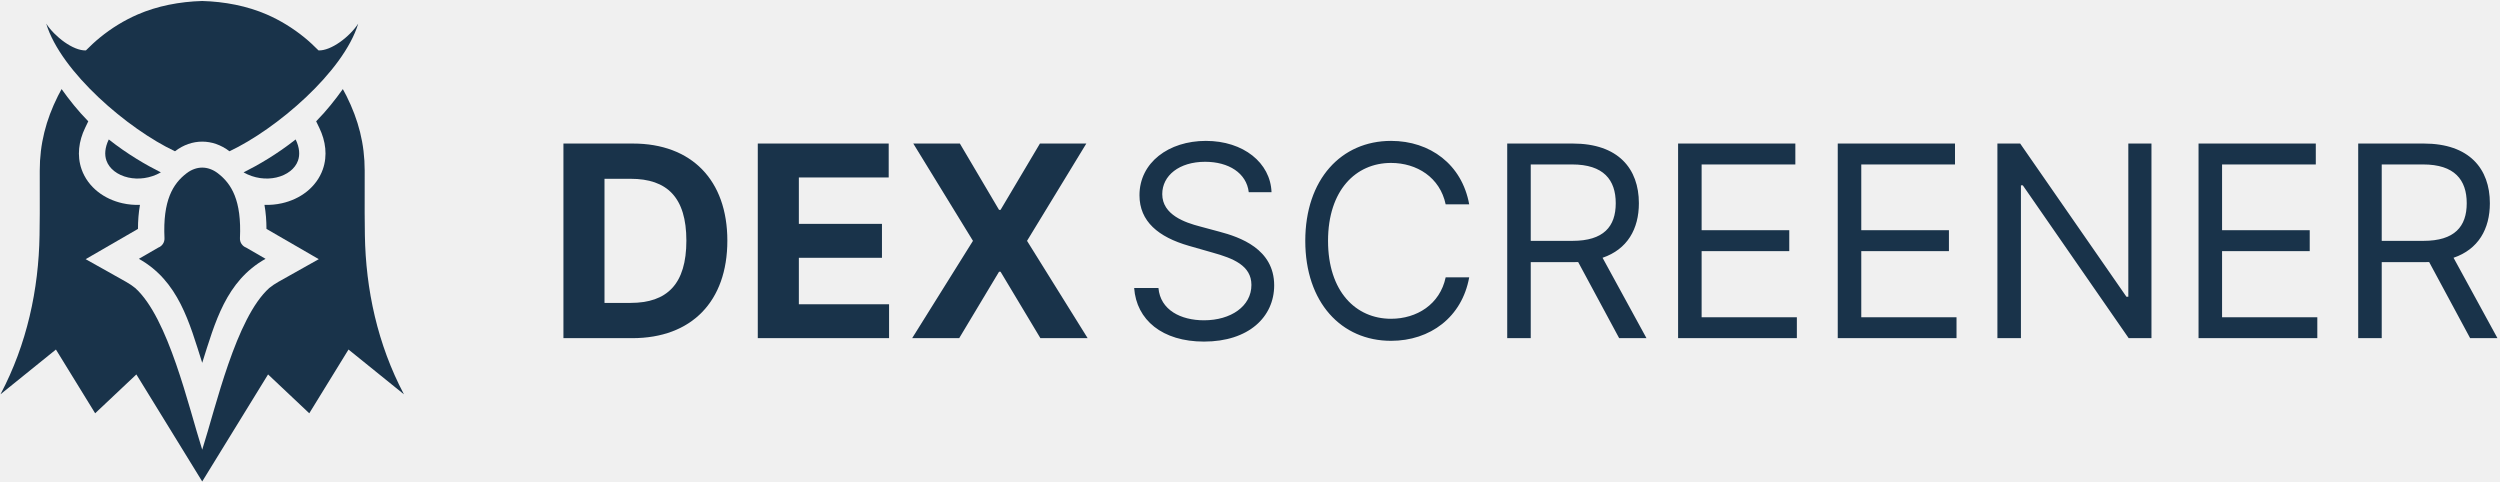
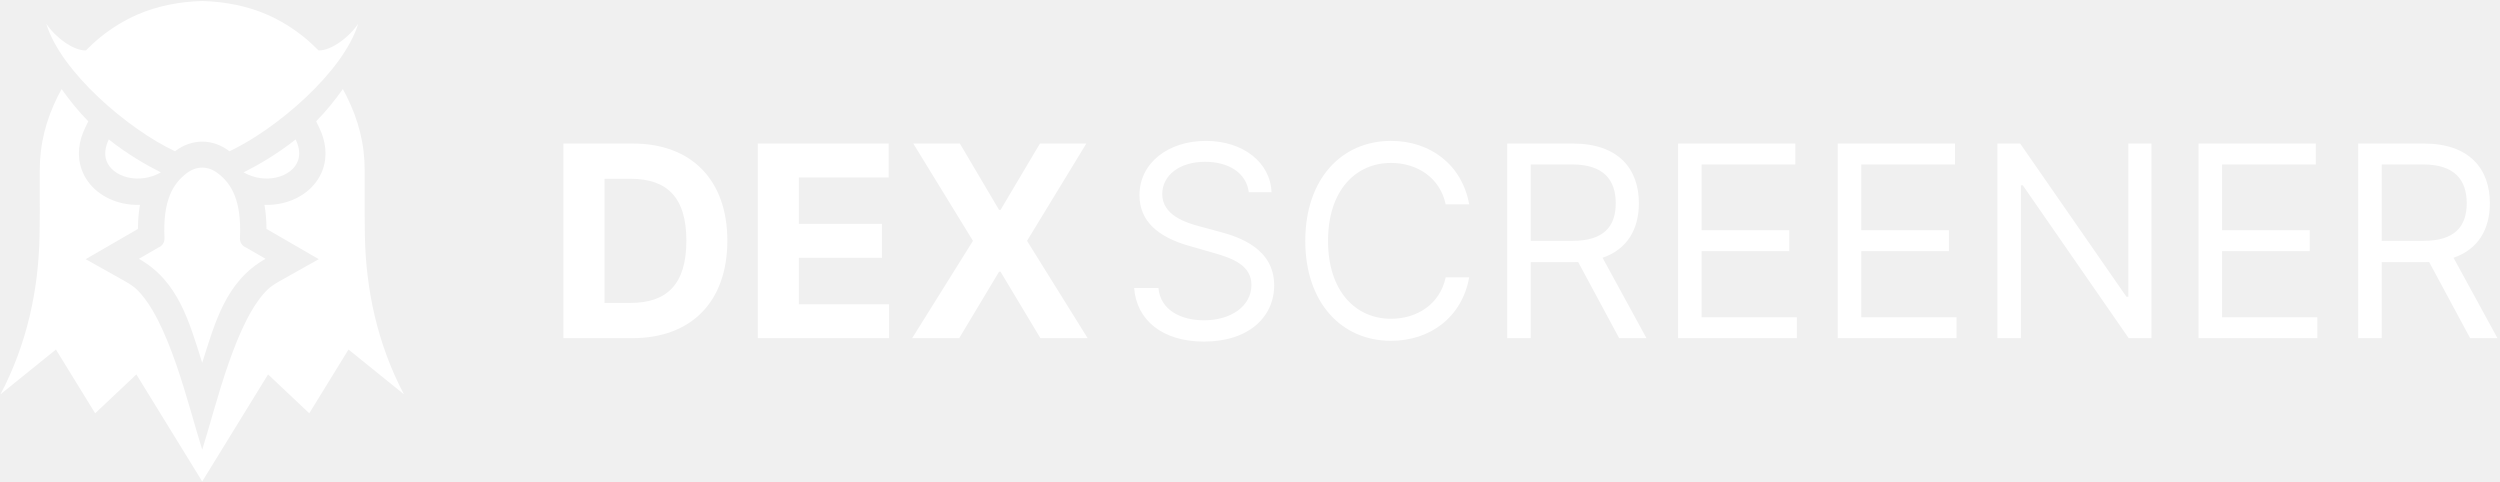
<svg xmlns="http://www.w3.org/2000/svg" width="353" height="68" viewBox="0 0 353 68" fill="none">
-   <path fill-rule="evenodd" clip-rule="evenodd" d="M34.39 24.34C36.464 23.304 39.104 21.778 41.746 19.689C42.303 20.848 42.365 21.859 42.078 22.676C41.874 23.252 41.491 23.752 40.987 24.151C40.441 24.581 39.759 24.894 39.005 25.064C37.575 25.386 35.906 25.198 34.39 24.34Z" fill="#19334A" />
-   <path fill-rule="evenodd" clip-rule="evenodd" d="M34.749 34.957L37.495 36.545C31.888 39.693 30.364 45.538 28.553 51.232C26.742 45.538 25.218 39.693 19.611 36.545L22.357 34.957C22.888 34.757 23.253 34.23 23.225 33.633C22.974 28.301 24.411 25.943 26.349 24.463C27.045 23.933 27.804 23.666 28.553 23.666C29.302 23.666 30.061 23.933 30.756 24.463C32.695 25.943 34.132 28.301 33.881 33.633C33.852 34.23 34.218 34.757 34.749 34.957Z" fill="#19334A" />
-   <path fill-rule="evenodd" clip-rule="evenodd" d="M28.553 0.141C31.727 0.227 34.91 0.844 37.671 2.045C39.584 2.877 41.368 3.977 42.984 5.292C43.714 5.886 44.315 6.46 44.977 7.12C46.762 7.182 49.371 5.195 50.582 3.336C48.498 10.181 38.986 18.265 32.4 21.358C32.397 21.357 32.395 21.355 32.393 21.354C31.212 20.45 29.882 19.998 28.553 19.998C27.224 19.998 25.895 20.45 24.713 21.354C24.71 21.355 24.709 21.357 24.706 21.358C18.121 18.265 8.608 10.181 6.524 3.336C7.735 5.195 10.344 7.182 12.129 7.12C12.791 6.46 13.392 5.886 14.122 5.292C15.738 3.977 17.522 2.877 19.435 2.045C22.197 0.844 25.379 0.227 28.553 0.141Z" fill="#19334A" />
-   <path fill-rule="evenodd" clip-rule="evenodd" d="M22.716 24.34C20.642 23.304 18.002 21.778 15.36 19.689C14.802 20.848 14.741 21.859 15.028 22.676C15.232 23.252 15.615 23.752 16.119 24.151C16.665 24.581 17.347 24.894 18.101 25.064C19.531 25.386 21.2 25.198 22.716 24.34Z" fill="#19334A" />
-   <path fill-rule="evenodd" clip-rule="evenodd" d="M44.641 17.128C46.096 15.657 47.378 14.029 48.409 12.577L48.932 13.564C50.618 16.942 51.494 20.306 51.494 24.092C51.494 26.094 51.485 28.098 51.49 30.1C51.493 31.355 51.502 31.958 51.521 33.214C51.644 40.86 53.295 48.596 57.036 55.675L49.209 49.353L43.67 58.356L37.851 52.869L28.553 67.983L19.255 52.869L13.436 58.356L7.897 49.353L0.069 55.675C3.811 48.596 5.462 40.86 5.584 33.214C5.604 31.958 5.613 31.355 5.616 30.1C5.621 28.098 5.612 26.094 5.612 24.092C5.612 20.306 6.488 16.942 8.174 13.564L8.697 12.577C9.728 14.029 11.01 15.657 12.465 17.128L12.011 18.073C11.128 19.91 10.836 21.962 11.523 23.915C11.966 25.173 12.776 26.251 13.819 27.075C14.831 27.874 16.03 28.413 17.285 28.696C18.102 28.88 18.935 28.956 19.762 28.93C19.569 30.027 19.485 31.163 19.48 32.322L12.095 36.594L17.794 39.793C18.259 40.054 18.689 40.348 19.09 40.669C23.788 44.895 26.612 57.393 28.553 63.498C30.494 57.393 33.318 44.895 38.016 40.669C38.417 40.348 38.847 40.054 39.312 39.793L45.01 36.594L37.626 32.322C37.621 31.163 37.537 30.027 37.343 28.93C38.171 28.956 39.004 28.88 39.821 28.696C41.076 28.413 42.275 27.874 43.287 27.075C44.33 26.251 45.139 25.173 45.582 23.915C46.27 21.962 45.978 19.91 45.095 18.073L44.641 17.128Z" fill="#19334A" />
-   <path d="M89.281 47.748C97.639 47.748 102.702 42.569 102.702 33.981C102.702 25.421 97.639 20.268 89.361 20.268H79.556V47.748H89.281ZM85.356 42.77V25.246H89.053C94.197 25.246 96.916 27.876 96.916 33.981C96.916 40.114 94.197 42.77 89.04 42.77H85.356ZM106.999 47.748H125.537V42.958H112.799V36.397H124.533V31.607H112.799V25.058H125.484V20.268H106.999V47.748ZM135.533 20.268H128.956L137.382 34.008L128.796 47.748H135.439L141.065 38.369H141.279L146.905 47.748H153.576L145.017 34.008L153.389 20.268H146.839L141.279 29.634H141.065L135.533 20.268Z" fill="#19334A" />
-   <path d="M176.325 27.138H179.539C179.392 22.992 175.574 19.893 170.27 19.893C165.019 19.893 160.894 22.952 160.894 27.568C160.894 31.271 163.573 33.472 167.859 34.706L171.235 35.672C174.128 36.477 176.7 37.497 176.7 40.234C176.7 43.24 173.806 45.226 170.002 45.226C166.734 45.226 163.841 43.777 163.573 40.664H160.143C160.465 45.172 164.109 48.232 170.002 48.232C176.325 48.232 179.914 44.743 179.914 40.288C179.914 35.135 175.039 33.472 172.199 32.72L169.413 31.969C167.377 31.432 164.109 30.359 164.109 27.407C164.109 24.777 166.519 22.845 170.163 22.845C173.485 22.845 176.003 24.428 176.325 27.138ZM207.451 28.856C206.433 23.22 201.932 19.893 196.413 19.893C189.395 19.893 184.305 25.313 184.305 34.008C184.305 42.703 189.395 48.124 196.413 48.124C201.932 48.124 206.433 44.797 207.451 39.161H204.129C203.325 42.971 200.057 45.011 196.413 45.011C191.431 45.011 187.519 41.147 187.519 34.008C187.519 26.87 191.431 23.006 196.413 23.006C200.057 23.006 203.325 25.045 204.129 28.856H207.451ZM212.819 47.748H216.141V37.014H222.142C222.383 37.014 222.611 37.014 222.838 37.001L228.625 47.748H232.483L226.281 36.397C229.777 35.203 231.411 32.344 231.411 28.695C231.411 23.837 228.518 20.268 222.088 20.268H212.819V47.748ZM216.141 34.008V23.22H221.981C226.428 23.22 228.143 25.394 228.143 28.695C228.143 31.996 226.428 34.008 222.035 34.008H216.141ZM236.946 47.748H253.717V44.797H240.269V35.458H252.645V32.505H240.269V23.22H253.503V20.268H236.946V47.748ZM259.49 47.748H276.261V44.797H262.812V35.458H275.189V32.505H262.812V23.22H276.046V20.268H259.49V47.748ZM303.787 20.268H300.519V41.898H300.251L285.249 20.268H282.034V47.748H285.356V26.172H285.624L300.572 47.748H303.787V20.268ZM310.434 47.748H327.205V44.797H313.756V35.458H326.133V32.505H313.756V23.22H326.991V20.268H310.434V47.748ZM332.978 47.748H336.3V37.014H342.301C342.542 37.014 342.77 37.014 342.997 37.001L348.784 47.748H352.642L346.44 36.397C349.936 35.203 351.57 32.344 351.57 28.695C351.57 23.837 348.677 20.268 342.247 20.268H332.978V47.748ZM336.3 34.008V23.22H342.14C346.587 23.22 348.302 25.394 348.302 28.695C348.302 31.996 346.587 34.008 342.194 34.008H336.3Z" fill="#19334A" />
+   <path fill-rule="evenodd" clip-rule="evenodd" d="M34.39 24.34C36.464 23.304 39.104 21.778 41.746 19.689C42.303 20.848 42.365 21.859 42.078 22.676C41.874 23.252 41.491 23.752 40.987 24.151C40.441 24.581 39.759 24.894 39.005 25.064C37.575 25.386 35.906 25.198 34.39 24.34Z" fill="#fff" />
+   <path fill-rule="evenodd" clip-rule="evenodd" d="M34.749 34.957L37.495 36.545C31.888 39.693 30.364 45.538 28.553 51.232C26.742 45.538 25.218 39.693 19.611 36.545L22.357 34.957C22.888 34.757 23.253 34.23 23.225 33.633C22.974 28.301 24.411 25.943 26.349 24.463C27.045 23.933 27.804 23.666 28.553 23.666C29.302 23.666 30.061 23.933 30.756 24.463C32.695 25.943 34.132 28.301 33.881 33.633C33.852 34.23 34.218 34.757 34.749 34.957Z" fill="#fff" />
+   <path fill-rule="evenodd" clip-rule="evenodd" d="M28.553 0.141C31.727 0.227 34.91 0.844 37.671 2.045C39.584 2.877 41.368 3.977 42.984 5.292C43.714 5.886 44.315 6.46 44.977 7.12C46.762 7.182 49.371 5.195 50.582 3.336C48.498 10.181 38.986 18.265 32.4 21.358C32.397 21.357 32.395 21.355 32.393 21.354C31.212 20.45 29.882 19.998 28.553 19.998C27.224 19.998 25.895 20.45 24.713 21.354C24.71 21.355 24.709 21.357 24.706 21.358C18.121 18.265 8.608 10.181 6.524 3.336C7.735 5.195 10.344 7.182 12.129 7.12C12.791 6.46 13.392 5.886 14.122 5.292C15.738 3.977 17.522 2.877 19.435 2.045C22.197 0.844 25.379 0.227 28.553 0.141Z" fill="#fff" />
+   <path fill-rule="evenodd" clip-rule="evenodd" d="M22.716 24.34C20.642 23.304 18.002 21.778 15.36 19.689C14.802 20.848 14.741 21.859 15.028 22.676C15.232 23.252 15.615 23.752 16.119 24.151C16.665 24.581 17.347 24.894 18.101 25.064C19.531 25.386 21.2 25.198 22.716 24.34Z" fill="#fff" />
+   <path fill-rule="evenodd" clip-rule="evenodd" d="M44.641 17.128C46.096 15.657 47.378 14.029 48.409 12.577L48.932 13.564C50.618 16.942 51.494 20.306 51.494 24.092C51.494 26.094 51.485 28.098 51.49 30.1C51.493 31.355 51.502 31.958 51.521 33.214C51.644 40.86 53.295 48.596 57.036 55.675L49.209 49.353L43.67 58.356L37.851 52.869L28.553 67.983L19.255 52.869L13.436 58.356L7.897 49.353L0.069 55.675C3.811 48.596 5.462 40.86 5.584 33.214C5.604 31.958 5.613 31.355 5.616 30.1C5.621 28.098 5.612 26.094 5.612 24.092C5.612 20.306 6.488 16.942 8.174 13.564L8.697 12.577C9.728 14.029 11.01 15.657 12.465 17.128L12.011 18.073C11.128 19.91 10.836 21.962 11.523 23.915C11.966 25.173 12.776 26.251 13.819 27.075C14.831 27.874 16.03 28.413 17.285 28.696C18.102 28.88 18.935 28.956 19.762 28.93C19.569 30.027 19.485 31.163 19.48 32.322L12.095 36.594L17.794 39.793C18.259 40.054 18.689 40.348 19.09 40.669C23.788 44.895 26.612 57.393 28.553 63.498C30.494 57.393 33.318 44.895 38.016 40.669C38.417 40.348 38.847 40.054 39.312 39.793L45.01 36.594L37.626 32.322C37.621 31.163 37.537 30.027 37.343 28.93C38.171 28.956 39.004 28.88 39.821 28.696C41.076 28.413 42.275 27.874 43.287 27.075C44.33 26.251 45.139 25.173 45.582 23.915C46.27 21.962 45.978 19.91 45.095 18.073L44.641 17.128Z" fill="#fff" />
+   <path d="M89.281 47.748C97.639 47.748 102.702 42.569 102.702 33.981C102.702 25.421 97.639 20.268 89.361 20.268H79.556V47.748H89.281ZM85.356 42.77V25.246H89.053C94.197 25.246 96.916 27.876 96.916 33.981C96.916 40.114 94.197 42.77 89.04 42.77H85.356ZM106.999 47.748H125.537V42.958H112.799V36.397H124.533V31.607H112.799V25.058H125.484V20.268H106.999V47.748ZM135.533 20.268H128.956L137.382 34.008L128.796 47.748H135.439L141.065 38.369H141.279L146.905 47.748H153.576L145.017 34.008L153.389 20.268H146.839L141.279 29.634H141.065L135.533 20.268Z" fill="#fff" />
+   <path d="M176.325 27.138H179.539C179.392 22.992 175.574 19.893 170.27 19.893C165.019 19.893 160.894 22.952 160.894 27.568C160.894 31.271 163.573 33.472 167.859 34.706L171.235 35.672C174.128 36.477 176.7 37.497 176.7 40.234C176.7 43.24 173.806 45.226 170.002 45.226C166.734 45.226 163.841 43.777 163.573 40.664H160.143C160.465 45.172 164.109 48.232 170.002 48.232C176.325 48.232 179.914 44.743 179.914 40.288C179.914 35.135 175.039 33.472 172.199 32.72L169.413 31.969C167.377 31.432 164.109 30.359 164.109 27.407C164.109 24.777 166.519 22.845 170.163 22.845C173.485 22.845 176.003 24.428 176.325 27.138ZM207.451 28.856C206.433 23.22 201.932 19.893 196.413 19.893C189.395 19.893 184.305 25.313 184.305 34.008C184.305 42.703 189.395 48.124 196.413 48.124C201.932 48.124 206.433 44.797 207.451 39.161H204.129C203.325 42.971 200.057 45.011 196.413 45.011C191.431 45.011 187.519 41.147 187.519 34.008C187.519 26.87 191.431 23.006 196.413 23.006C200.057 23.006 203.325 25.045 204.129 28.856H207.451ZM212.819 47.748H216.141V37.014H222.142C222.383 37.014 222.611 37.014 222.838 37.001L228.625 47.748H232.483L226.281 36.397C229.777 35.203 231.411 32.344 231.411 28.695C231.411 23.837 228.518 20.268 222.088 20.268H212.819V47.748ZM216.141 34.008V23.22H221.981C226.428 23.22 228.143 25.394 228.143 28.695C228.143 31.996 226.428 34.008 222.035 34.008H216.141ZM236.946 47.748H253.717V44.797H240.269V35.458H252.645V32.505H240.269V23.22H253.503V20.268H236.946V47.748ZM259.49 47.748H276.261V44.797H262.812V35.458H275.189V32.505H262.812V23.22H276.046V20.268H259.49V47.748ZM303.787 20.268H300.519V41.898H300.251L285.249 20.268H282.034V47.748H285.356V26.172H285.624L300.572 47.748H303.787V20.268ZM310.434 47.748H327.205V44.797H313.756V35.458H326.133V32.505H313.756V23.22H326.991V20.268H310.434V47.748ZM332.978 47.748H336.3V37.014H342.301C342.542 37.014 342.77 37.014 342.997 37.001L348.784 47.748H352.642L346.44 36.397C349.936 35.203 351.57 32.344 351.57 28.695C351.57 23.837 348.677 20.268 342.247 20.268H332.978V47.748ZM336.3 34.008V23.22H342.14C346.587 23.22 348.302 25.394 348.302 28.695C348.302 31.996 346.587 34.008 342.194 34.008H336.3Z" fill="#fff" />
</svg>
